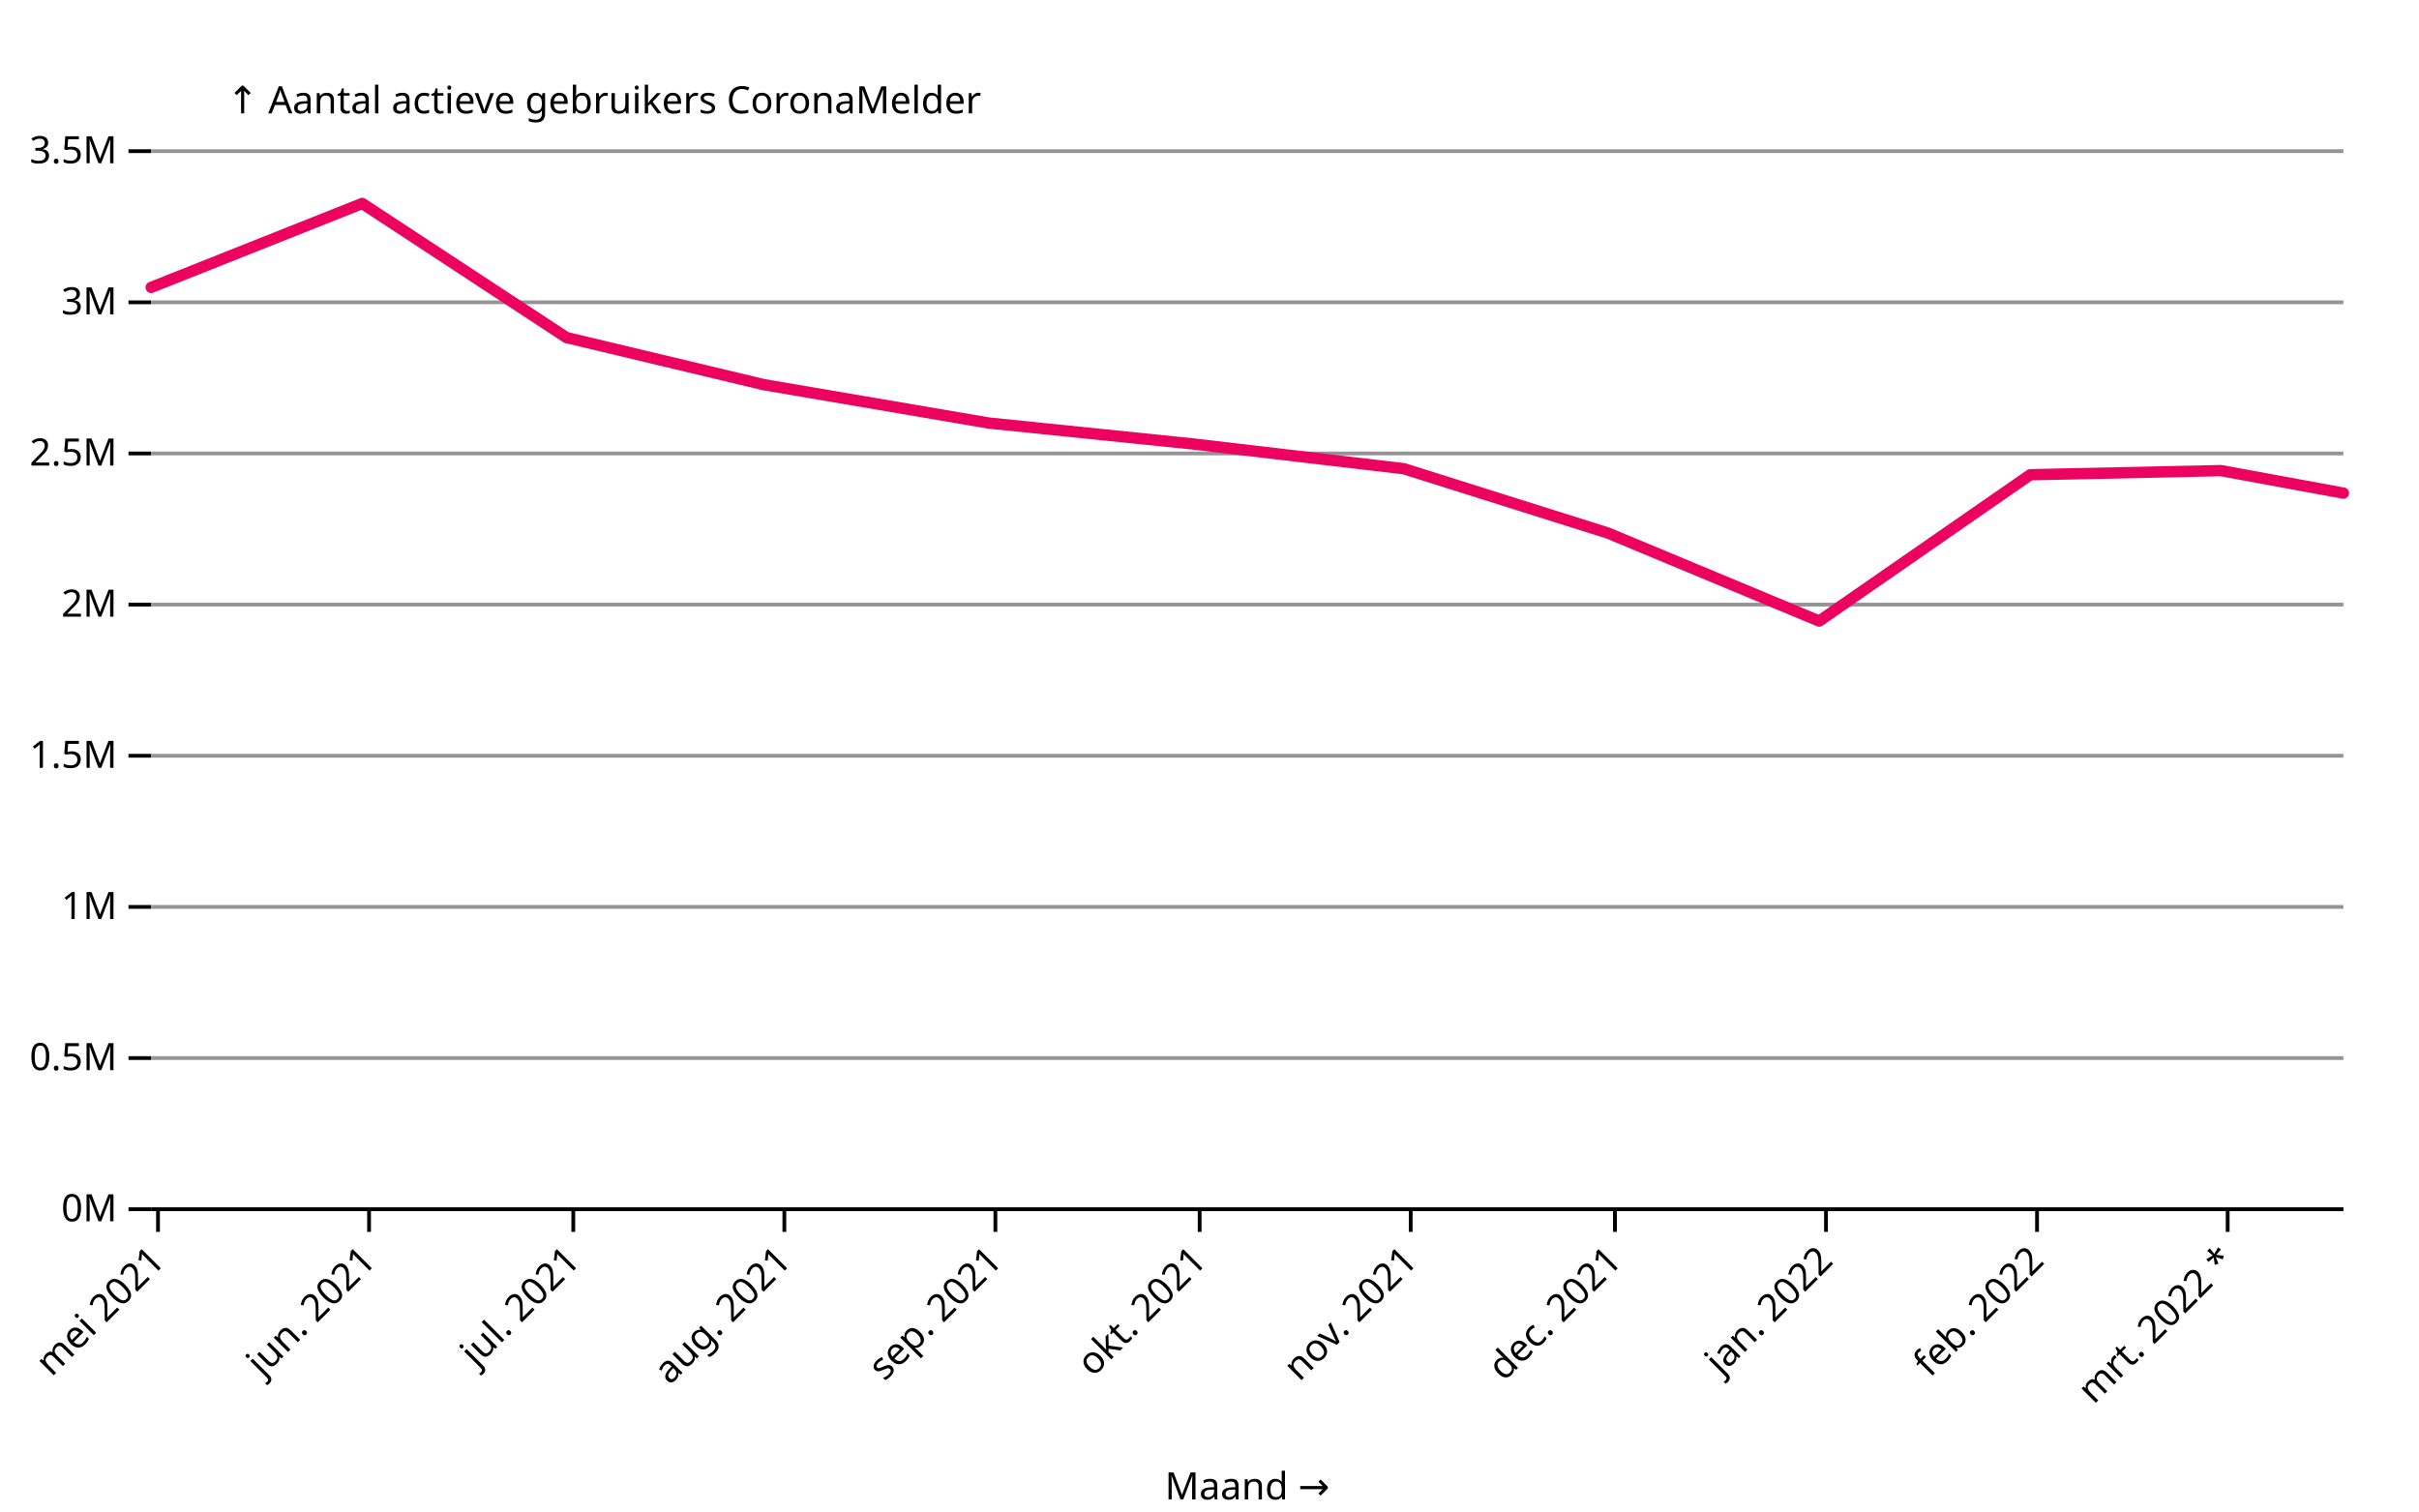
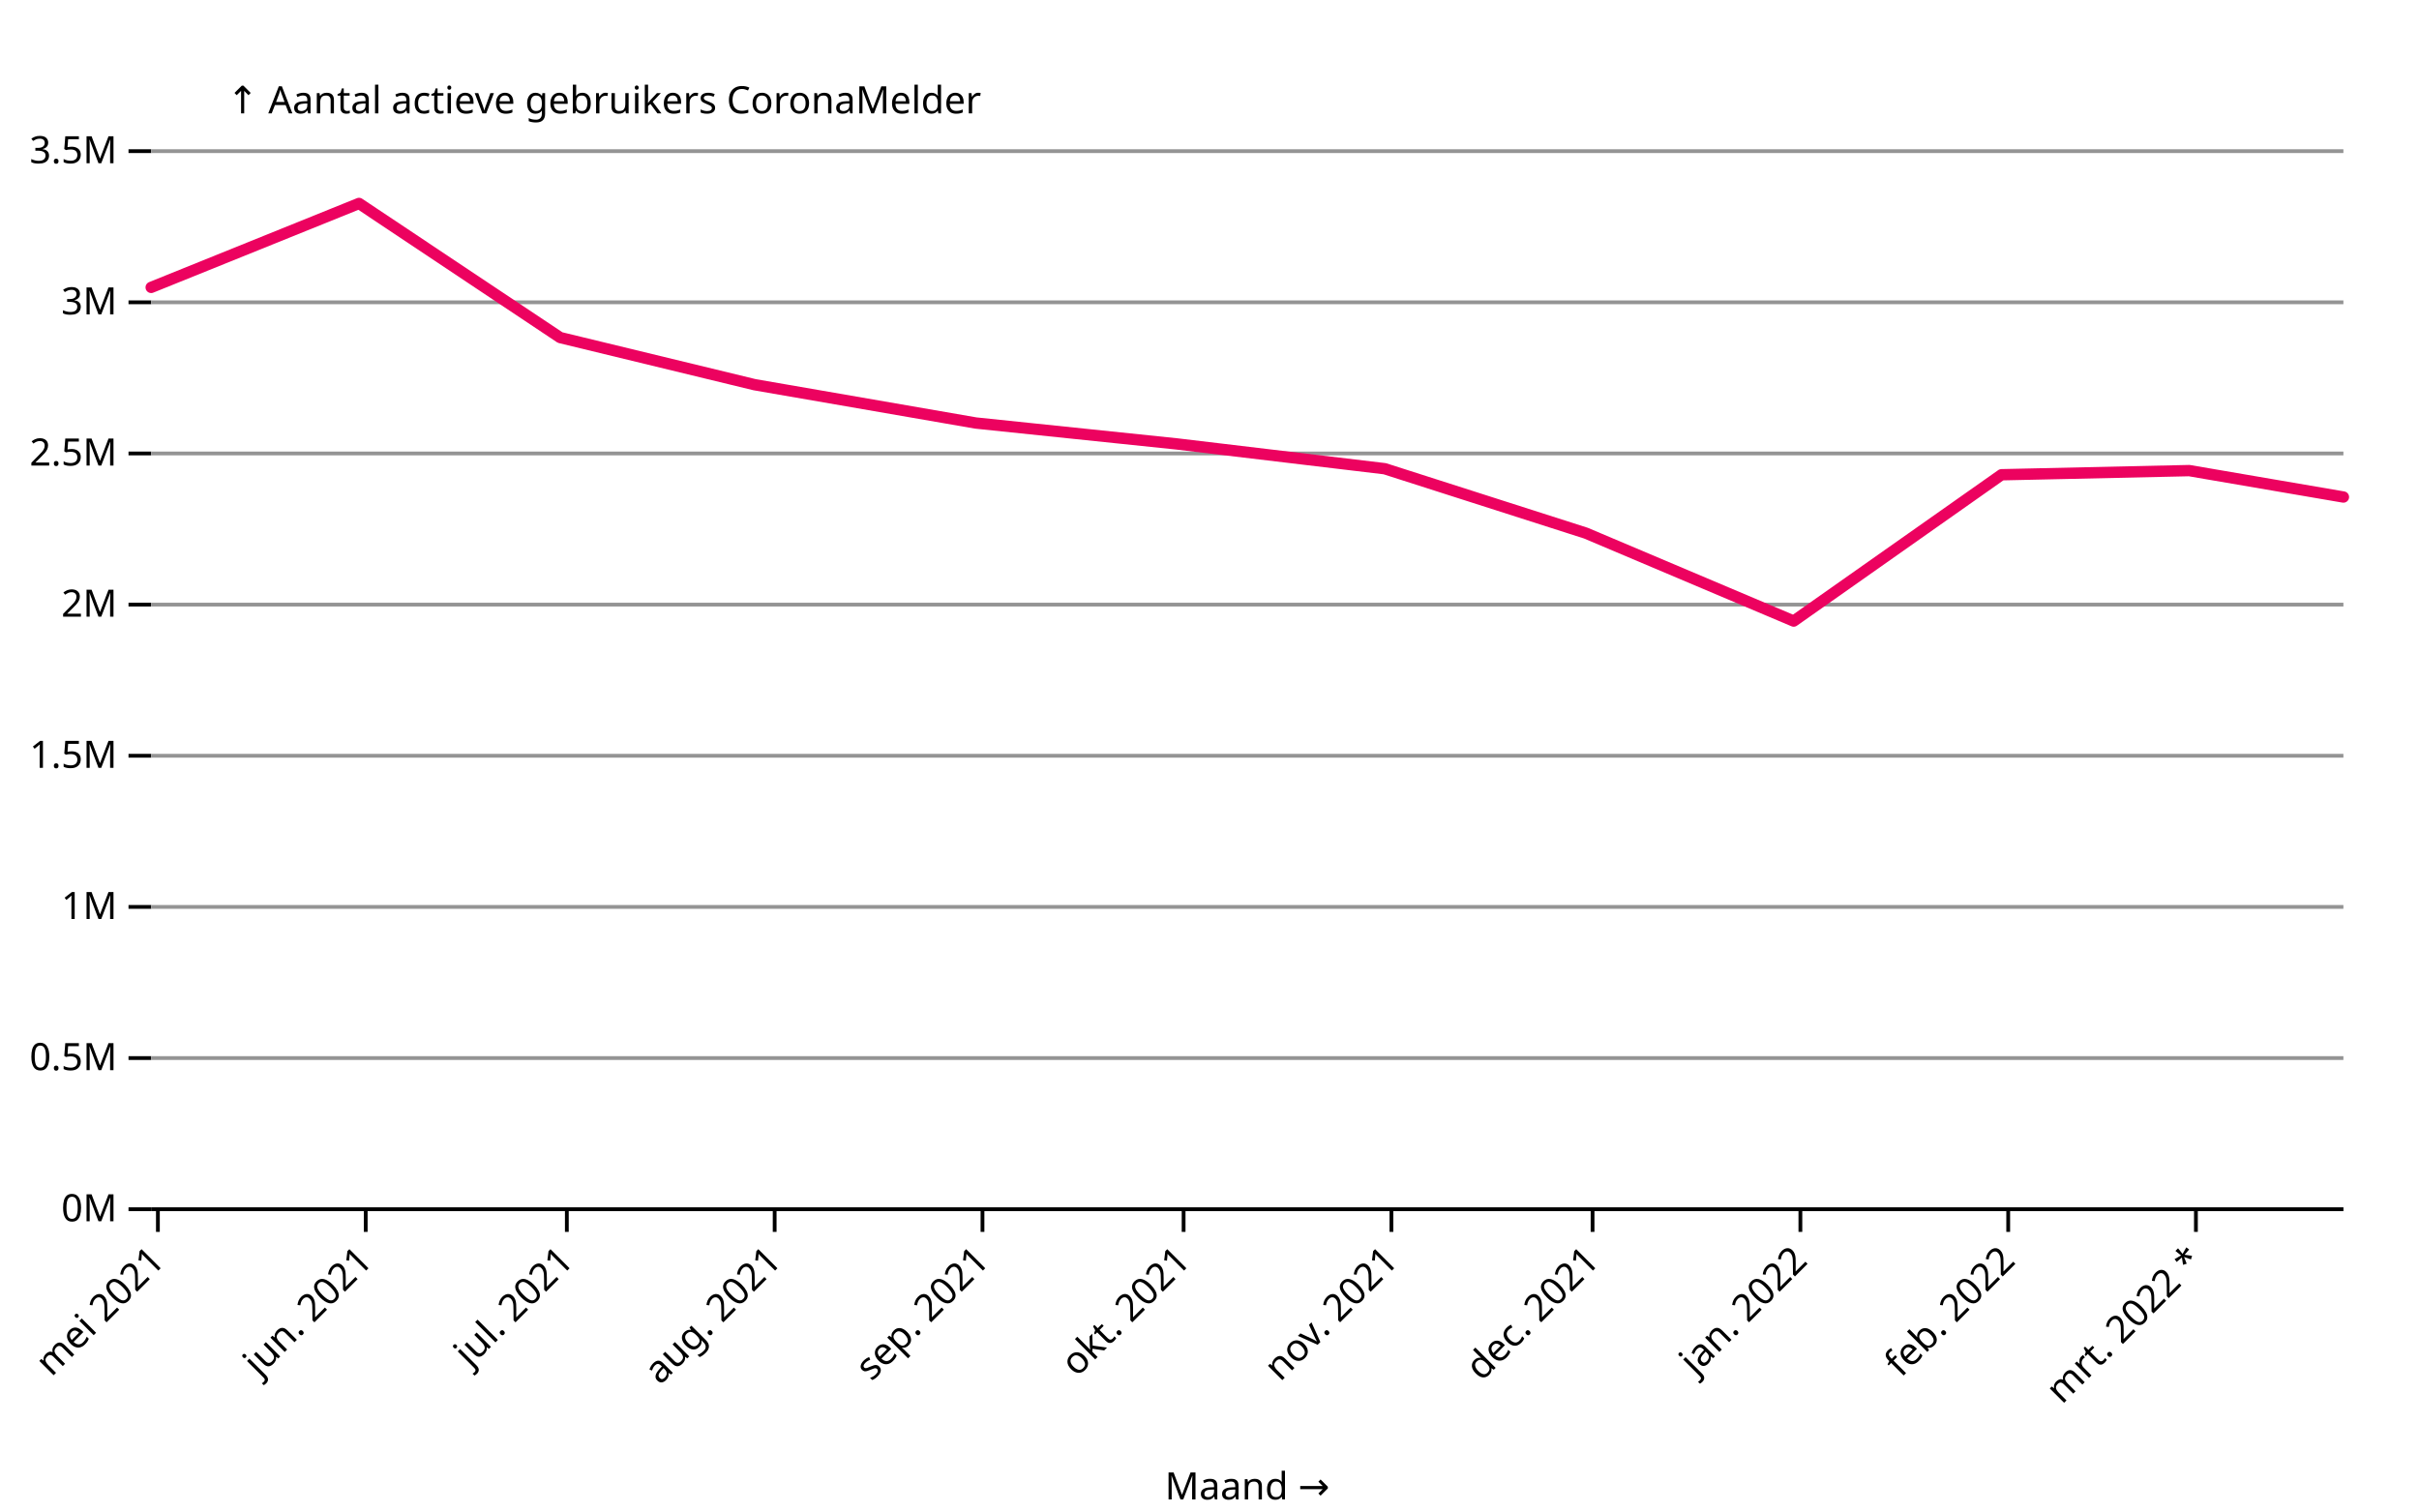
<svg xmlns="http://www.w3.org/2000/svg" class="plot-71039acf90665" fill="currentColor" font-family="system-ui, sans-serif" font-size="10" text-anchor="middle" width="640" height="400" viewBox="0 0 640 400">
  <style>
        line[stroke-opacity] {
            stroke-opacity: 1;
            stroke: #949494;
        }
</style>
  <style>
-         .plot-7ff37f82dde7a {
+         .plot-b1a16789d7b75 {
          display: block;
          background: white;
          height: auto;
          height: intrinsic;
          max-width: 100%;
        }
-         .plot-7ff37f82dde7a text,
-         .plot-7ff37f82dde7a tspan {
+         .plot-b1a16789d7b75 text,
+         .plot-b1a16789d7b75 tspan {
          white-space: pre;
        }
      </style>
  <g aria-label="y-axis" aria-description="↑ Aantal actieve gebruikers CoronaMelder" transform="translate(40,0)" fill="none" text-anchor="end" font-variant="tabular-nums">
    <g class="tick" opacity="1" transform="translate(0,320)">
      <line stroke="currentColor" x2="-6" />
      <line stroke="currentColor" x2="580" stroke-opacity="0.1" />
      <text fill="currentColor" x="-9" dy="0.32em">0M</text>
    </g>
    <g class="tick" opacity="1" transform="translate(0,280)">
      <line stroke="currentColor" x2="-6" />
      <line stroke="currentColor" x2="580" stroke-opacity="0.1" />
      <text fill="currentColor" x="-9" dy="0.32em">0.5M</text>
    </g>
    <g class="tick" opacity="1" transform="translate(0,240)">
      <line stroke="currentColor" x2="-6" />
      <line stroke="currentColor" x2="580" stroke-opacity="0.1" />
      <text fill="currentColor" x="-9" dy="0.32em">1M</text>
    </g>
    <g class="tick" opacity="1" transform="translate(0,200)">
      <line stroke="currentColor" x2="-6" />
      <line stroke="currentColor" x2="580" stroke-opacity="0.1" />
      <text fill="currentColor" x="-9" dy="0.32em">1.5M</text>
    </g>
    <g class="tick" opacity="1" transform="translate(0,160)">
      <line stroke="currentColor" x2="-6" />
      <line stroke="currentColor" x2="580" stroke-opacity="0.1" />
      <text fill="currentColor" x="-9" dy="0.32em">2M</text>
    </g>
    <g class="tick" opacity="1" transform="translate(0,120)">
      <line stroke="currentColor" x2="-6" />
      <line stroke="currentColor" x2="580" stroke-opacity="0.1" />
      <text fill="currentColor" x="-9" dy="0.32em">2.5M</text>
    </g>
    <g class="tick" opacity="1" transform="translate(0,80)">
      <line stroke="currentColor" x2="-6" />
      <line stroke="currentColor" x2="580" stroke-opacity="0.1" />
      <text fill="currentColor" x="-9" dy="0.32em">3M</text>
    </g>
    <g class="tick" opacity="1" transform="translate(0,40)">
      <line stroke="currentColor" x2="-6" />
      <line stroke="currentColor" x2="580" stroke-opacity="0.1" />
      <text fill="currentColor" x="-9" dy="0.32em">3.5M</text>
    </g>
    <text fill="currentColor" transform="translate(20,40)" dy="-1em" text-anchor="start">↑ Aantal actieve gebruikers CoronaMelder</text>
  </g>
  <g aria-label="x-axis" aria-description="Maand →" transform="translate(0,320)" fill="none" text-anchor="middle" font-variant="tabular-nums">
-     <g class="tick" opacity="1" transform="translate(41.80124,0)">
+     <g class="tick" opacity="1" transform="translate(41.7737,0)">
      <line stroke="currentColor" y2="6" />
      <text fill="currentColor" dy="0.32em" transform="translate(0, 11.82843) rotate(-45)" text-anchor="end">mei 2021</text>
    </g>
-     <g class="tick" opacity="1" transform="translate(97.63975,0)">
+     <g class="tick" opacity="1" transform="translate(96.75841,0)">
      <line stroke="currentColor" y2="6" />
      <text fill="currentColor" dy="0.32em" transform="translate(0, 11.82843) rotate(-45)" text-anchor="end">jun. 2021</text>
    </g>
-     <g class="tick" opacity="1" transform="translate(151.677,0)">
+     <g class="tick" opacity="1" transform="translate(149.9694,0)">
      <line stroke="currentColor" y2="6" />
      <text fill="currentColor" dy="0.32em" transform="translate(0, 11.82843) rotate(-45)" text-anchor="end">jul. 2021</text>
    </g>
-     <g class="tick" opacity="1" transform="translate(207.5155,0)">
+     <g class="tick" opacity="1" transform="translate(204.9541,0)">
      <line stroke="currentColor" y2="6" />
      <text fill="currentColor" dy="0.32em" transform="translate(0, 11.82843) rotate(-45)" text-anchor="end">aug. 2021</text>
    </g>
-     <g class="tick" opacity="1" transform="translate(263.354,0)">
+     <g class="tick" opacity="1" transform="translate(259.9388,0)">
      <line stroke="currentColor" y2="6" />
      <text fill="currentColor" dy="0.32em" transform="translate(0, 11.82843) rotate(-45)" text-anchor="end">sep. 2021</text>
    </g>
-     <g class="tick" opacity="1" transform="translate(317.3913,0)">
+     <g class="tick" opacity="1" transform="translate(313.1498,0)">
      <line stroke="currentColor" y2="6" />
      <text fill="currentColor" dy="0.32em" transform="translate(0, 11.82843) rotate(-45)" text-anchor="end">okt. 2021</text>
    </g>
-     <g class="tick" opacity="1" transform="translate(373.2298,0)">
+     <g class="tick" opacity="1" transform="translate(368.1346,0)">
      <line stroke="currentColor" y2="6" />
      <text fill="currentColor" dy="0.32em" transform="translate(0, 11.82843) rotate(-45)" text-anchor="end">nov. 2021</text>
    </g>
-     <g class="tick" opacity="1" transform="translate(427.2671,0)">
+     <g class="tick" opacity="1" transform="translate(421.3456,0)">
      <line stroke="currentColor" y2="6" />
      <text fill="currentColor" dy="0.32em" transform="translate(0, 11.82843) rotate(-45)" text-anchor="end">dec. 2021</text>
    </g>
-     <g class="tick" opacity="1" transform="translate(483.1056,0)">
+     <g class="tick" opacity="1" transform="translate(476.3303,0)">
      <line stroke="currentColor" y2="6" />
      <text fill="currentColor" dy="0.32em" transform="translate(0, 11.82843) rotate(-45)" text-anchor="end">jan. 2022</text>
    </g>
-     <g class="tick" opacity="1" transform="translate(538.9441,0)">
+     <g class="tick" opacity="1" transform="translate(531.315,0)">
      <line stroke="currentColor" y2="6" />
      <text fill="currentColor" dy="0.32em" transform="translate(0, 11.82843) rotate(-45)" text-anchor="end">feb. 2022</text>
    </g>
-     <g class="tick" opacity="1" transform="translate(589.3789,0)">
+     <g class="tick" opacity="1" transform="translate(580.9786,0)">
      <line stroke="currentColor" y2="6" />
      <text fill="currentColor" dy="0.32em" transform="translate(0, 11.82843) rotate(-45)" text-anchor="end">mrt. 2022 *</text>
    </g>
    <text fill="currentColor" transform="translate(330,80)" dy="-0.32em" text-anchor="middle">Maand →</text>
  </g>
  <g aria-label="line" fill="none" stroke="#ec025f" stroke-width="3" stroke-linejoin="round" stroke-linecap="round">
-     <path d="M40,76.052L95.839,53.84L149.876,89.33L202.112,101.802L261.553,111.944L315.59,117.48L371.429,124.04L425.466,141.083L481.304,164.355L537.143,125.635L587.578,124.538L620,130.494" />
+     <path d="M40,76.052L94.985,53.84L148.196,89.33L199.633,101.802L258.165,111.944L311.376,117.48L366.361,124.04L419.572,141.083L474.557,164.355L529.541,125.635L579.205,124.538L620,131.531" />
  </g>
  <g aria-label="rule" stroke="currentColor">
    <line x1="40" x2="620" y1="320" y2="320" />
  </g>
</svg>
